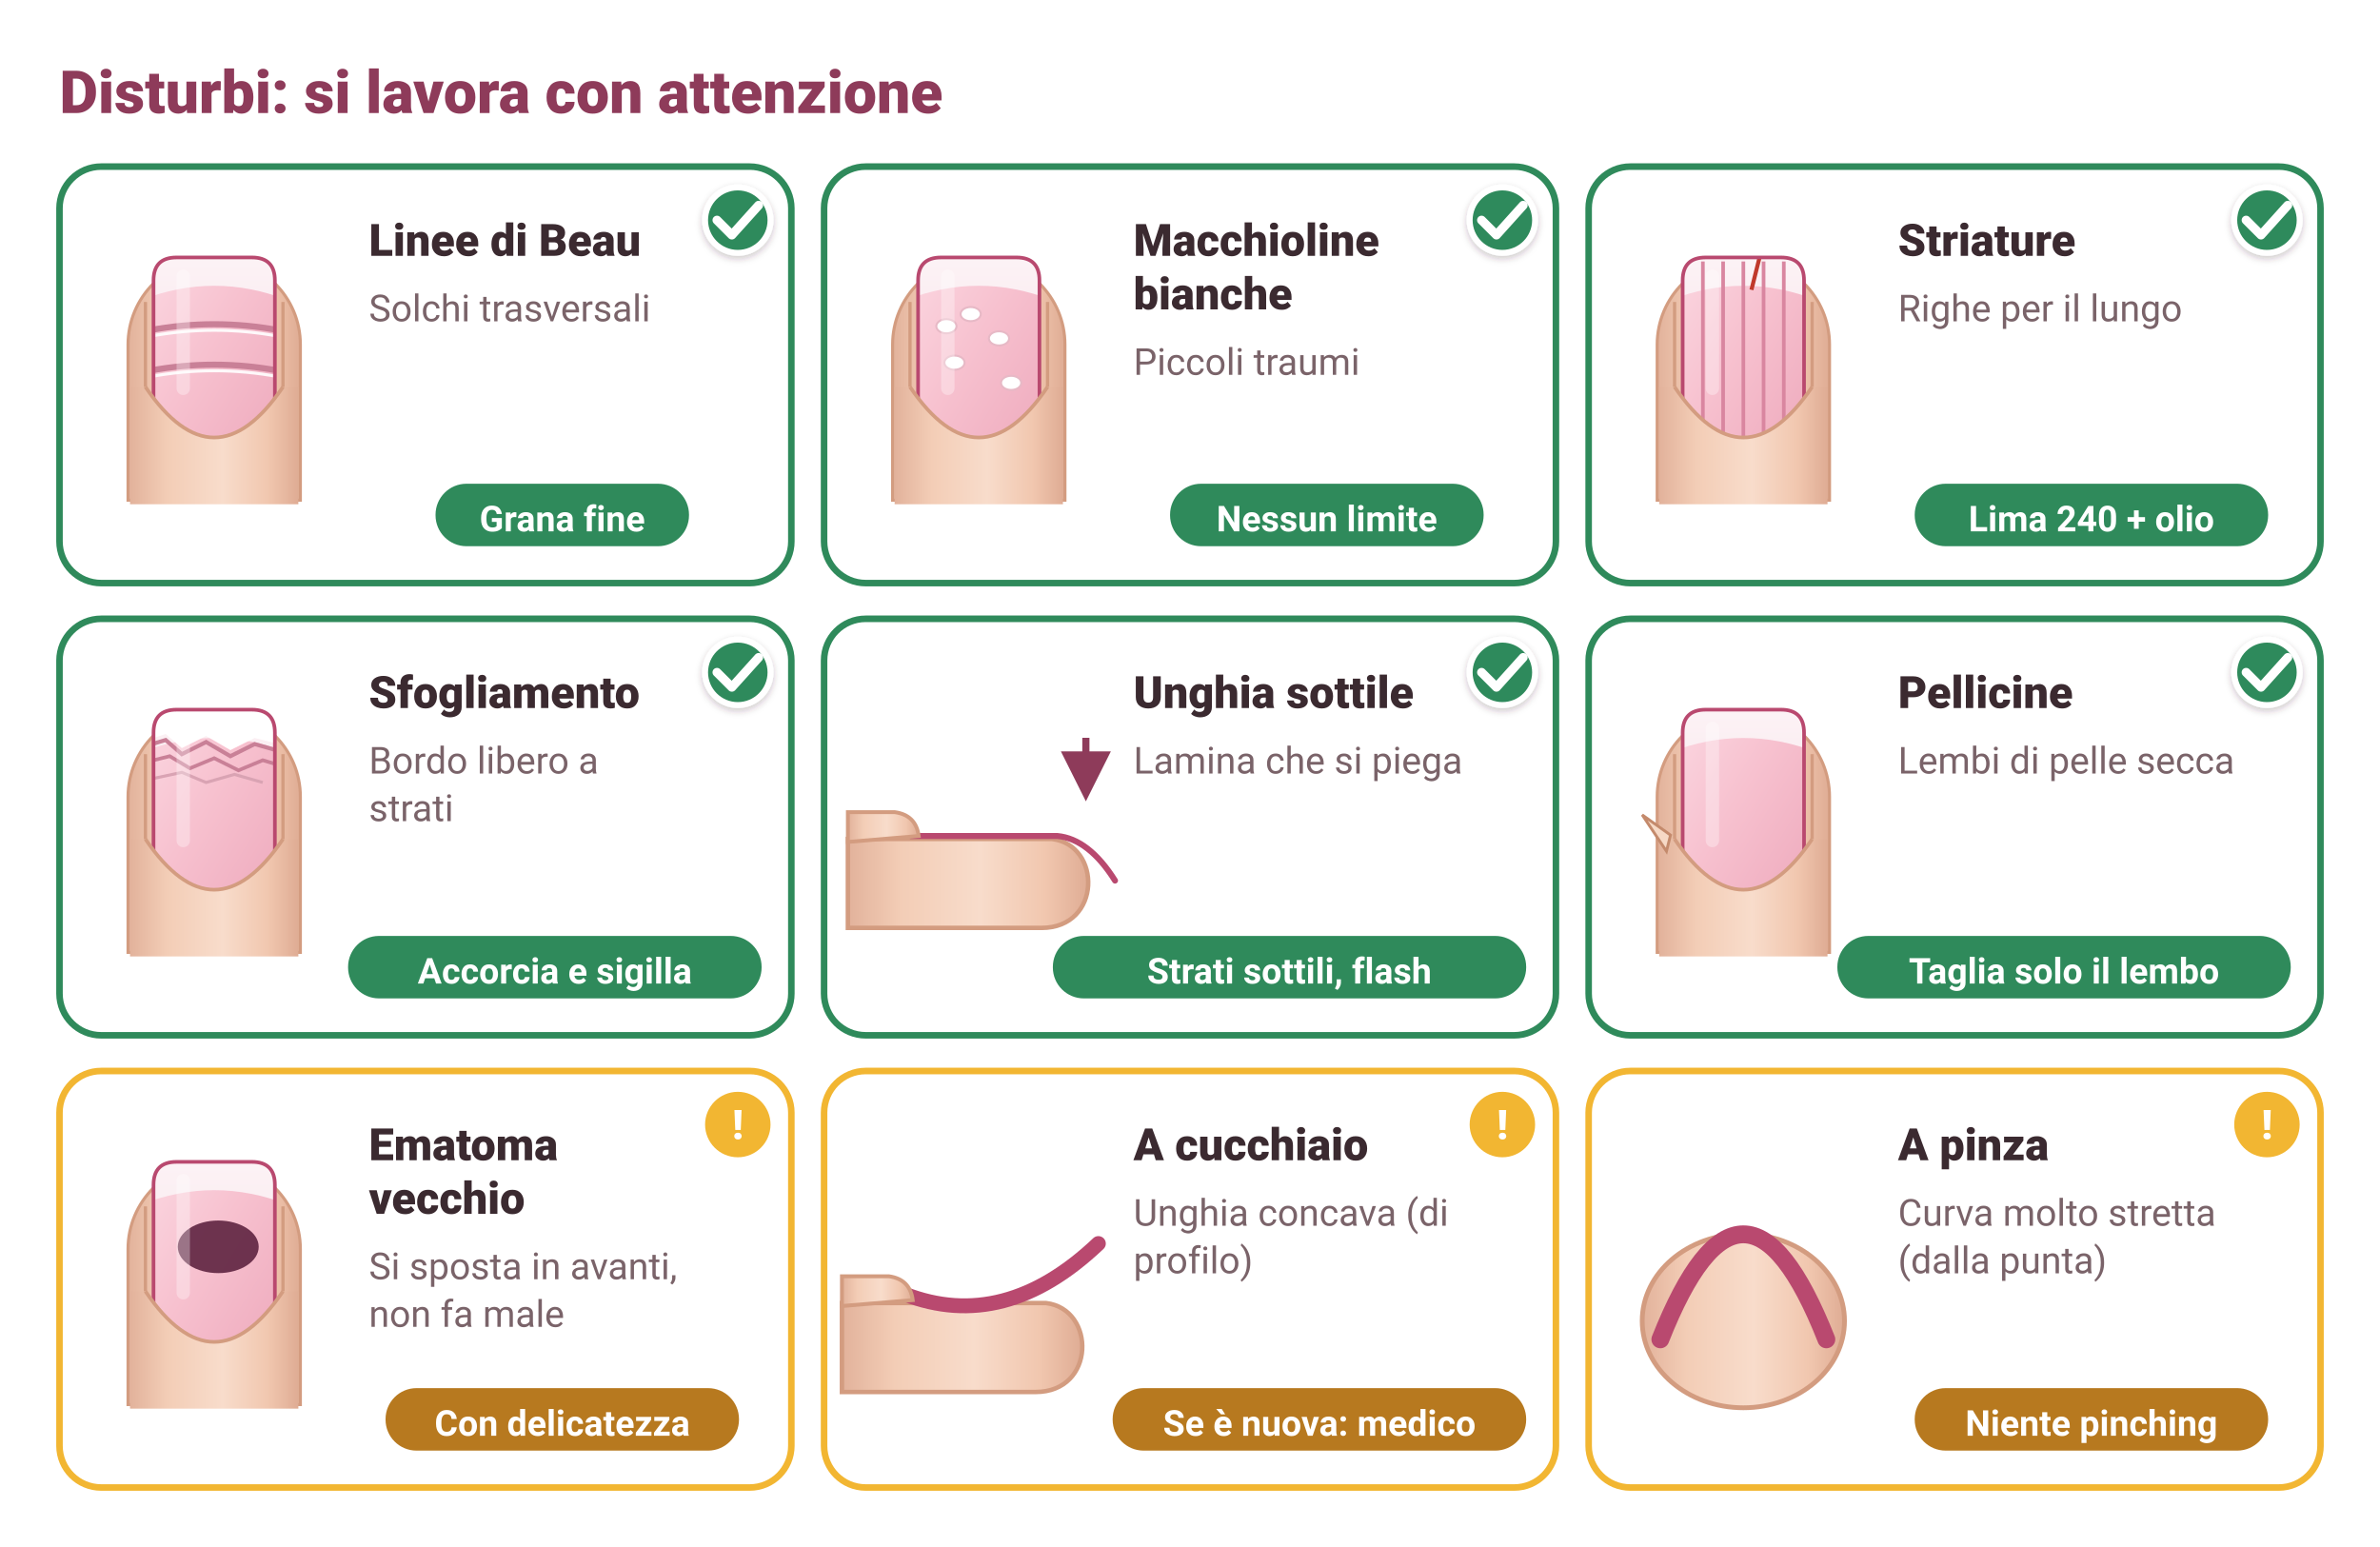
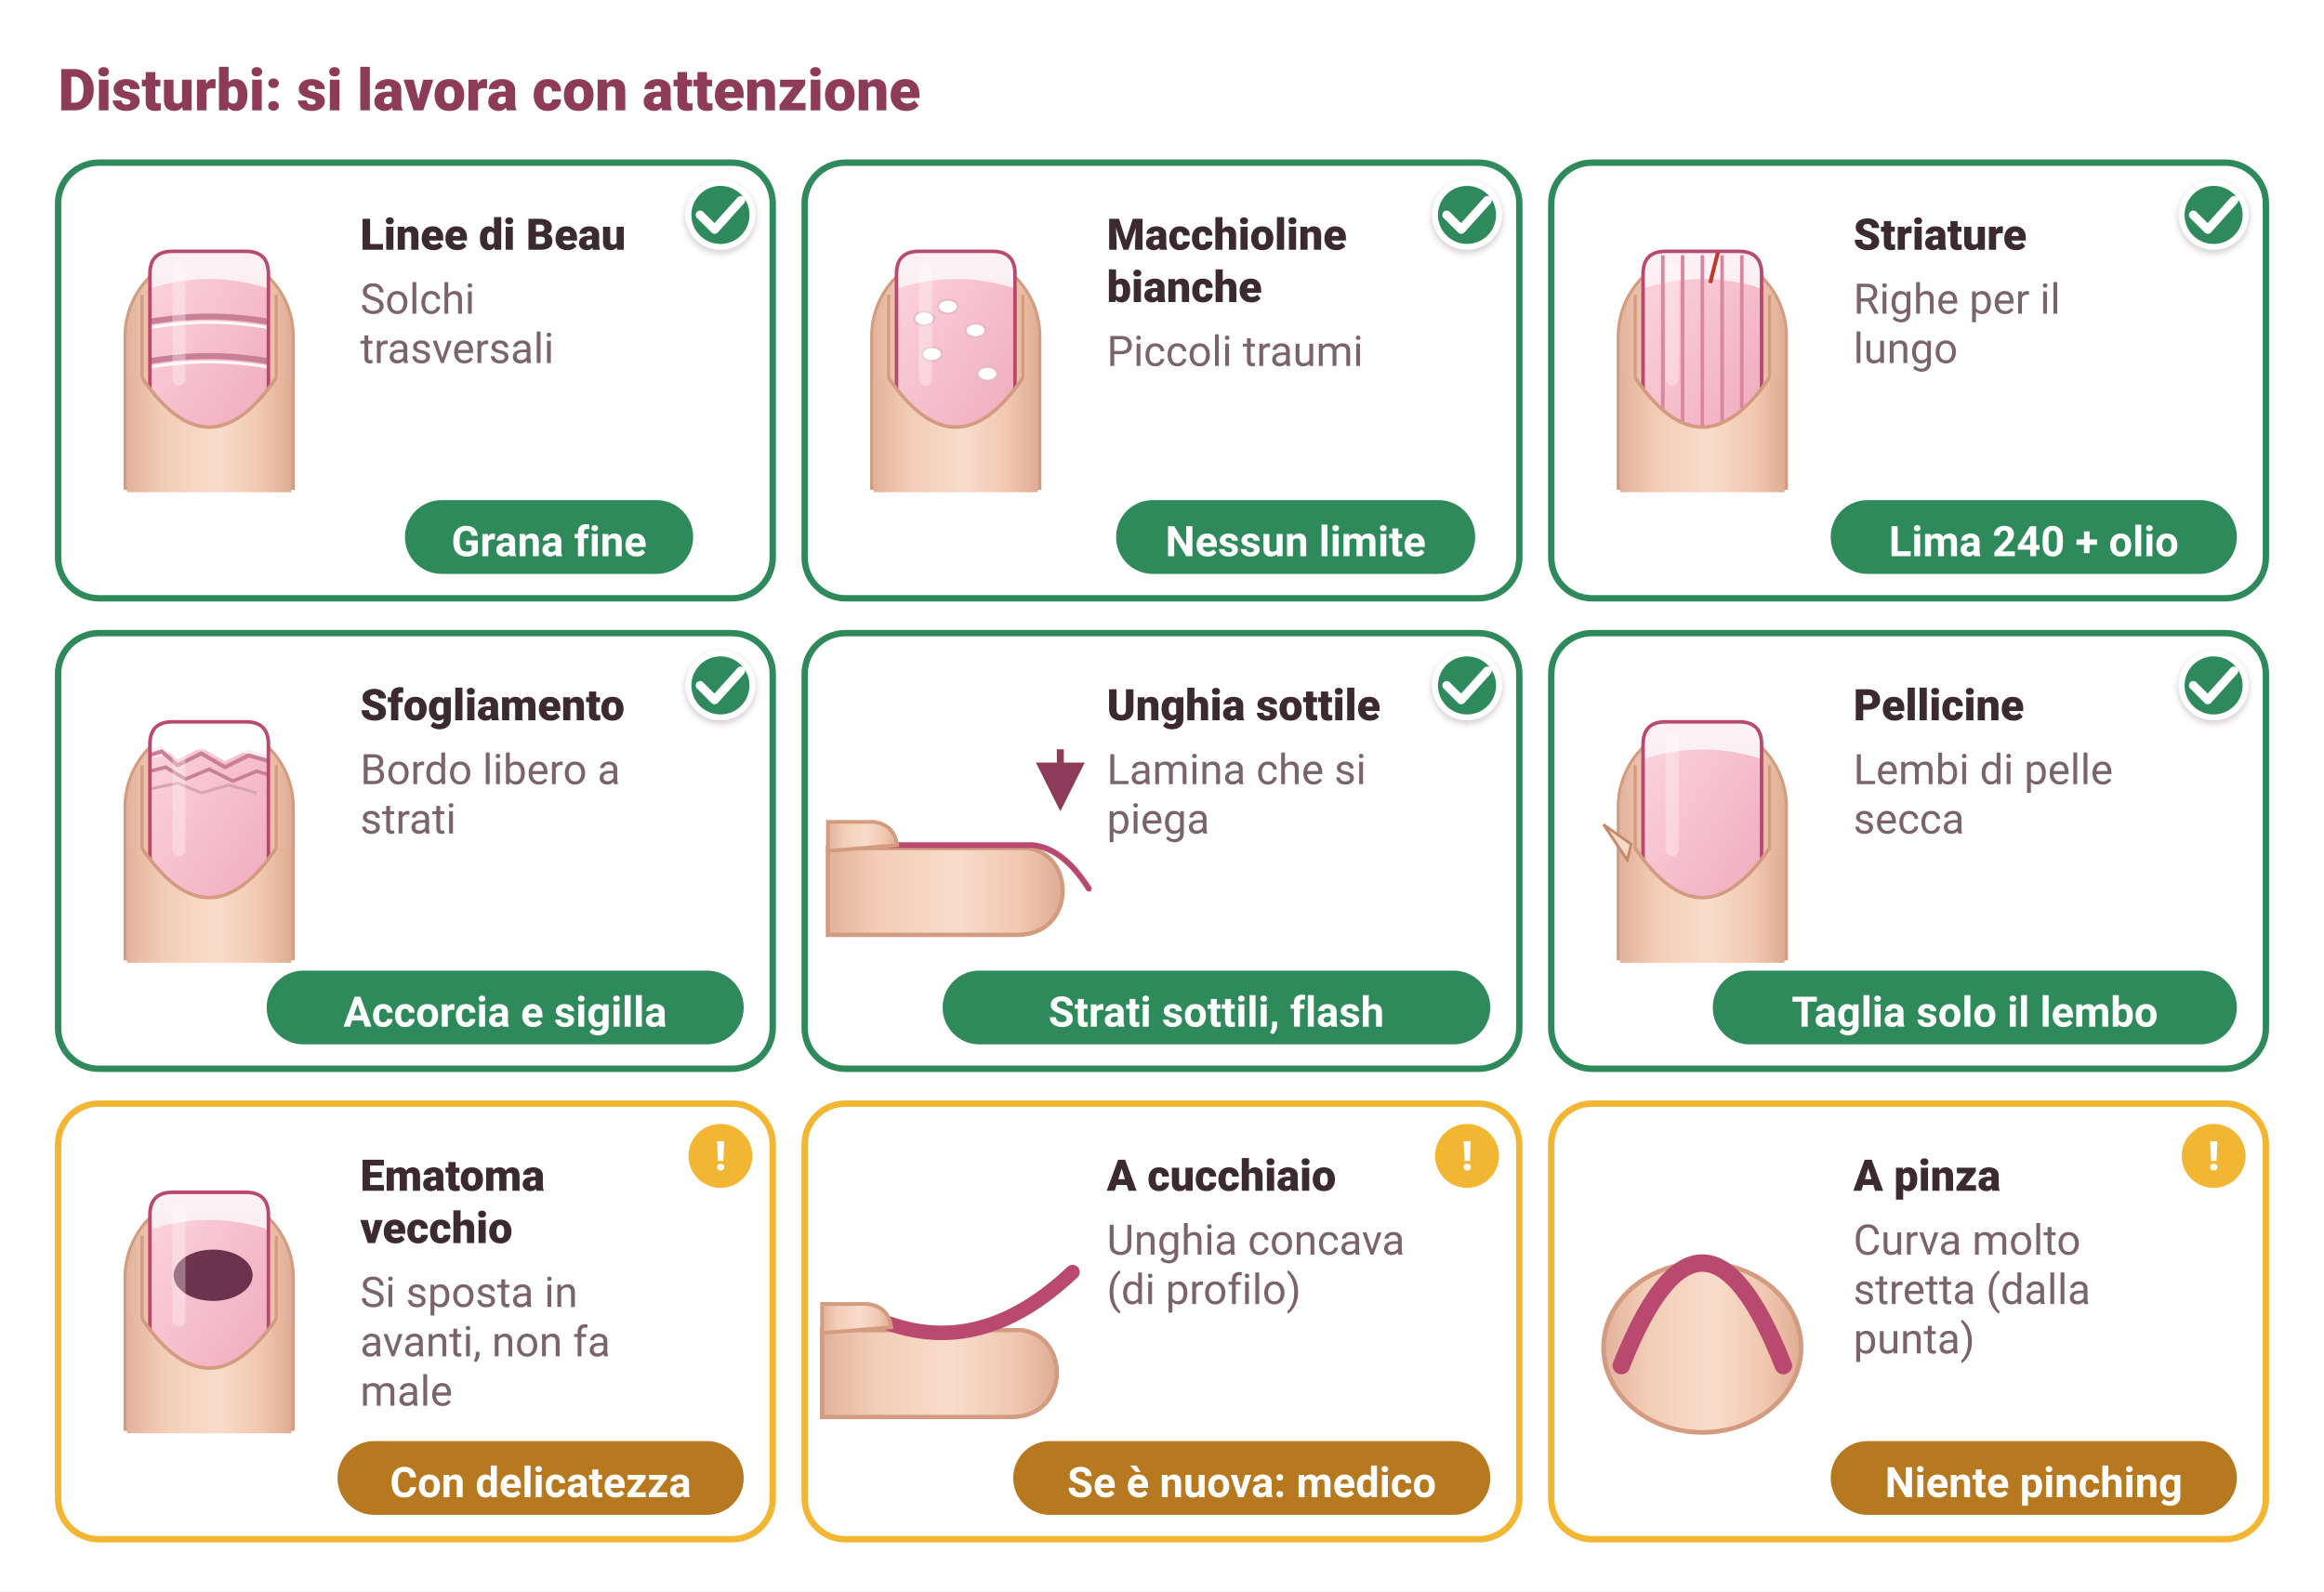
- <svg xmlns="http://www.w3.org/2000/svg" viewBox="0 0 800 520" width="800" height="520" font-family="system-ui, -apple-system, 'Segoe UI', Roboto, Arial, sans-serif" role="img">
+ <svg xmlns="http://www.w3.org/2000/svg" viewBox="0 0 800 548" width="800" height="548" font-family="system-ui, -apple-system, 'Segoe UI', Roboto, Arial, sans-serif" role="img">
  <rect width="100%" height="100%" fill="#ffffff" />
  <defs>
    <linearGradient id="nxSkin" x1="0" y1="0" x2="1" y2="0">
      <stop offset="0" stop-color="#e2b29b" />
      <stop offset=".22" stop-color="#f3cdb6" />
      <stop offset=".55" stop-color="#f8dccb" />
      <stop offset=".82" stop-color="#f1c7af" />
      <stop offset="1" stop-color="#dfac94" />
    </linearGradient>
    <linearGradient id="nxNail" x1="0" y1="0" x2="1" y2="1">
      <stop offset="0" stop-color="#fbd6e0" />
      <stop offset=".45" stop-color="#f7c1cf" />
      <stop offset="1" stop-color="#eeaabd" />
    </linearGradient>
    <linearGradient id="nxFree" x1="0" y1="0" x2="0" y2="1">
      <stop offset="0" stop-color="#ffffff" />
      <stop offset="1" stop-color="#fbeef2" />
    </linearGradient>
    <filter id="nxShS" x="-20%" y="-20%" width="140%" height="150%">
      <feDropShadow dx="0" dy="1" stdDeviation="1.2" flood-color="#3b2a30" flood-opacity=".25" />
    </filter>
  </defs>
  <defs>
    <marker id="ar" viewBox="0 0 10 10" refX="8" refY="5" markerWidth="7" markerHeight="7" orient="auto-start-reverse">
      <path d="M0,0 L10,5 L0,10 z" fill="#8e3b5a" />
    </marker>
    <marker id="arw" viewBox="0 0 10 10" refX="8" refY="5" markerWidth="7" markerHeight="7" orient="auto-start-reverse">
      <path d="M0,0 L10,5 L0,10 z" fill="#7a6369" />
    </marker>
  </defs>
  <text x="20.0" y="38.0" font-size="20" text-anchor="start" font-weight="800" fill="#8e3b5a">Disturbi: si lavora con attenzione</text>
-   <rect x="20.0" y="56.0" width="246.0" height="140.0" rx="14" fill="#fff" stroke="#2f8a5b" stroke-width="2.2" />
+   <rect x="20.0" y="56.0" width="246.0" height="150.0" rx="14" fill="#fff" stroke="#2f8a5b" stroke-width="2.2" />
  <g transform="translate(72.0,149.1) scale(0.680)">
    <path d="M-42.6,28.0 L-42.6,-48.9 A42.6,42.6 0 0 1 42.6,-48.9 L42.6,28.0 Z" fill="url(#nxSkin)" stroke="#d39c80" stroke-width="1.5" />
    <defs>
-       <clipPath id="c36">
-         <path d="M-30.0,6.0 L30.0,6.0 L30.0,-78.0 L30.0,-80.6 Q30.0,-92.0 18.6,-92.0 L-18.6,-92.0 Q-30.0,-92.0 -30.0,-80.6 L-30.0,-78.0 Z" />
-       </clipPath>
-     </defs>
-     <path d="M-30.0,6.0 L30.0,6.0 L30.0,-78.0 L30.0,-80.6 Q30.0,-92.0 18.6,-92.0 L-18.6,-92.0 Q-30.0,-92.0 -30.0,-80.6 L-30.0,-78.0 Z" fill="url(#nxNail)" />
-     <path d="M-36.0,-71.0 Q0.0,-85.0 36.0,-71.0 L36.0,-152.0 L-36.0,-152.0 Z" fill="url(#nxFree)" clip-path="url(#c36)" />
-     <path d="M-32,-36 Q0,-42 32,-36" stroke="#c98097" stroke-width="3" fill="none" clip-path="url(#c36)" />
-     <path d="M-32,-33 Q0,-39 32,-33" stroke="#fff" stroke-width="1.5" fill="none" opacity=".9" clip-path="url(#c36)" />
-     <path d="M-32,-56 Q0,-62 32,-56" stroke="#c98097" stroke-width="3" fill="none" clip-path="url(#c36)" />
-     <path d="M-32,-53 Q0,-59 32,-53" stroke="#fff" stroke-width="1.5" fill="none" opacity=".9" clip-path="url(#c36)" />
-     <rect x="-18.6" y="-86.0" width="6.6" height="62.0" rx="3.3" fill="#fff" opacity=".32" clip-path="url(#c36)" />
+       <clipPath id="c37">
+         <path d="M-30.0,6.0 L30.0,6.0 L30.0,-78.0 L30.0,-80.6 Q30.0,-92.0 18.6,-92.0 L-18.6,-92.0 Q-30.0,-92.0 -30.0,-80.6 L-30.0,-78.0 Z" />
+       </clipPath>
+     </defs>
+     <path d="M-30.0,6.0 L30.0,6.0 L30.0,-78.0 L30.0,-80.6 Q30.0,-92.0 18.6,-92.0 L-18.6,-92.0 Q-30.0,-92.0 -30.0,-80.6 L-30.0,-78.0 Z" fill="url(#nxNail)" />
+     <path d="M-36.0,-71.0 Q0.0,-85.0 36.0,-71.0 L36.0,-152.0 L-36.0,-152.0 Z" fill="url(#nxFree)" clip-path="url(#c37)" />
+     <path d="M-32,-36 Q0,-42 32,-36" stroke="#c98097" stroke-width="3" fill="none" clip-path="url(#c37)" />
+     <path d="M-32,-33 Q0,-39 32,-33" stroke="#fff" stroke-width="1.5" fill="none" opacity=".9" clip-path="url(#c37)" />
+     <path d="M-32,-56 Q0,-62 32,-56" stroke="#c98097" stroke-width="3" fill="none" clip-path="url(#c37)" />
+     <path d="M-32,-53 Q0,-59 32,-53" stroke="#fff" stroke-width="1.5" fill="none" opacity=".9" clip-path="url(#c37)" />
+     <rect x="-18.6" y="-86.0" width="6.6" height="62.0" rx="3.3" fill="#fff" opacity=".32" clip-path="url(#c37)" />
    <path d="M-30.0,6.0 L30.0,6.0 L30.0,-78.0 L30.0,-80.6 Q30.0,-92.0 18.6,-92.0 L-18.6,-92.0 Q-30.0,-92.0 -30.0,-80.6 L-30.0,-78.0 Z" fill="none" stroke="#b9496f" stroke-width="1.8" />
    <path d="M-41.6,-28.0 L-34.0,-28.0 Q0.0,22.0 34.0,-28.0 L41.6,-28.0 L41.6,30.0 L-41.6,30.0 Z" fill="url(#nxSkin)" />
    <path d="M-34.0,-28.0 Q0.0,22.0 34.0,-28.0" fill="none" stroke="#d39c80" stroke-width="1.8" />
    <path d="M-34.0,-28.0 L-34.0,-70.0" stroke="#d39c80" stroke-width="1.6" />
    <path d="M34.0,-28.0 L34.0,-70.0" stroke="#d39c80" stroke-width="1.6" />
  </g>
  <text x="124.0" y="86.0" font-size="15" text-anchor="start" font-weight="800" fill="#3b2a30">Linee di Beau</text>
-   <text x="124.0" y="108.0" font-size="12.5" text-anchor="start" font-weight="400" fill="#7a6369">Solchi trasversali</text>
+   <text x="124.0" y="108.0" font-size="14.5" text-anchor="start" font-weight="400" fill="#7a6369">Solchi</text>
+   <text x="124.0" y="125.0" font-size="14.5" text-anchor="start" font-weight="400" fill="#7a6369">trasversali</text>
  <circle cx="248.0" cy="74.0" r="11" fill="#2f8a5b" stroke="#fff" stroke-width="2" filter="url(#nxShS)" />
  <path d="M241.0,74.0 l5,5 l9,-10" stroke="#fff" stroke-width="3" fill="none" stroke-linecap="round" stroke-linejoin="round" />
-   <rect x="146.4" y="162.6" width="85.2" height="21.0" rx="10.4" fill="#2f8a5b" />
-   <text x="189.0" y="178.6" font-size="12" text-anchor="middle" font-weight="700" fill="#fff">Grana fine</text>
-   <rect x="277.0" y="56.0" width="246.0" height="140.0" rx="14" fill="#fff" stroke="#2f8a5b" stroke-width="2.2" />
+   <rect x="139.4" y="172.2" width="99.2" height="25.4" rx="12.6" fill="#2f8a5b" />
+   <text x="189.0" y="191.5" font-size="14.5" text-anchor="middle" font-weight="700" fill="#fff">Grana fine</text>
+   <rect x="277.0" y="56.0" width="246.0" height="150.0" rx="14" fill="#fff" stroke="#2f8a5b" stroke-width="2.2" />
  <g transform="translate(329.0,149.1) scale(0.680)">
    <path d="M-42.6,28.0 L-42.6,-48.9 A42.6,42.6 0 0 1 42.6,-48.9 L42.6,28.0 Z" fill="url(#nxSkin)" stroke="#d39c80" stroke-width="1.5" />
    <defs>
-       <clipPath id="c37">
-         <path d="M-30.0,6.0 L30.0,6.0 L30.0,-78.0 L30.0,-80.6 Q30.0,-92.0 18.6,-92.0 L-18.6,-92.0 Q-30.0,-92.0 -30.0,-80.6 L-30.0,-78.0 Z" />
-       </clipPath>
-     </defs>
-     <path d="M-30.0,6.0 L30.0,6.0 L30.0,-78.0 L30.0,-80.6 Q30.0,-92.0 18.6,-92.0 L-18.6,-92.0 Q-30.0,-92.0 -30.0,-80.6 L-30.0,-78.0 Z" fill="url(#nxNail)" />
-     <path d="M-36.0,-71.0 Q0.0,-85.0 36.0,-71.0 L36.0,-152.0 L-36.0,-152.0 Z" fill="url(#nxFree)" clip-path="url(#c37)" />
+       <clipPath id="c38">
+         <path d="M-30.0,6.0 L30.0,6.0 L30.0,-78.0 L30.0,-80.6 Q30.0,-92.0 18.6,-92.0 L-18.6,-92.0 Q-30.0,-92.0 -30.0,-80.6 L-30.0,-78.0 Z" />
+       </clipPath>
+     </defs>
+     <path d="M-30.0,6.0 L30.0,6.0 L30.0,-78.0 L30.0,-80.6 Q30.0,-92.0 18.6,-92.0 L-18.6,-92.0 Q-30.0,-92.0 -30.0,-80.6 L-30.0,-78.0 Z" fill="url(#nxNail)" />
+     <path d="M-36.0,-71.0 Q0.0,-85.0 36.0,-71.0 L36.0,-152.0 L-36.0,-152.0 Z" fill="url(#nxFree)" clip-path="url(#c38)" />
    <ellipse cx="-12" cy="-40" rx="5" ry="3.5" fill="#fff" stroke="#e7b9c6" />
    <ellipse cx="10" cy="-52" rx="5" ry="3.5" fill="#fff" stroke="#e7b9c6" />
    <ellipse cx="-4" cy="-64" rx="5" ry="3.5" fill="#fff" stroke="#e7b9c6" />
    <ellipse cx="16" cy="-30" rx="5" ry="3.5" fill="#fff" stroke="#e7b9c6" />
    <ellipse cx="-16" cy="-58" rx="5" ry="3.5" fill="#fff" stroke="#e7b9c6" />
-     <rect x="-18.6" y="-86.0" width="6.6" height="62.0" rx="3.3" fill="#fff" opacity=".32" clip-path="url(#c37)" />
+     <rect x="-18.6" y="-86.0" width="6.6" height="62.0" rx="3.3" fill="#fff" opacity=".32" clip-path="url(#c38)" />
    <path d="M-30.0,6.0 L30.0,6.0 L30.0,-78.0 L30.0,-80.6 Q30.0,-92.0 18.6,-92.0 L-18.6,-92.0 Q-30.0,-92.0 -30.0,-80.6 L-30.0,-78.0 Z" fill="none" stroke="#b9496f" stroke-width="1.8" />
    <path d="M-41.6,-28.0 L-34.0,-28.0 Q0.0,22.0 34.0,-28.0 L41.6,-28.0 L41.6,30.0 L-41.6,30.0 Z" fill="url(#nxSkin)" />
    <path d="M-34.0,-28.0 Q0.0,22.0 34.0,-28.0" fill="none" stroke="#d39c80" stroke-width="1.8" />
    <path d="M-34.0,-28.0 L-34.0,-70.0" stroke="#d39c80" stroke-width="1.6" />
    <path d="M34.0,-28.0 L34.0,-70.0" stroke="#d39c80" stroke-width="1.6" />
  </g>
  <text x="381.0" y="86.0" font-size="15" text-anchor="start" font-weight="800" fill="#3b2a30">Macchioline</text>
  <text x="381.0" y="104.0" font-size="15" text-anchor="start" font-weight="800" fill="#3b2a30">bianche</text>
-   <text x="381.0" y="126.0" font-size="12.5" text-anchor="start" font-weight="400" fill="#7a6369">Piccoli traumi</text>
+   <text x="381.0" y="126.0" font-size="14.5" text-anchor="start" font-weight="400" fill="#7a6369">Piccoli traumi</text>
  <circle cx="505.0" cy="74.0" r="11" fill="#2f8a5b" stroke="#fff" stroke-width="2" filter="url(#nxShS)" />
  <path d="M498.0,74.0 l5,5 l9,-10" stroke="#fff" stroke-width="3" fill="none" stroke-linecap="round" stroke-linejoin="round" />
-   <rect x="393.3" y="162.6" width="105.4" height="21.0" rx="10.4" fill="#2f8a5b" />
-   <text x="446.0" y="178.6" font-size="12" text-anchor="middle" font-weight="700" fill="#fff">Nessun limite</text>
-   <rect x="534.0" y="56.0" width="246.0" height="140.0" rx="14" fill="#fff" stroke="#2f8a5b" stroke-width="2.2" />
+   <rect x="384.2" y="172.2" width="123.6" height="25.4" rx="12.6" fill="#2f8a5b" />
+   <text x="446.0" y="191.5" font-size="14.5" text-anchor="middle" font-weight="700" fill="#fff">Nessun limite</text>
+   <rect x="534.0" y="56.0" width="246.0" height="150.0" rx="14" fill="#fff" stroke="#2f8a5b" stroke-width="2.2" />
  <g transform="translate(586.0,149.1) scale(0.680)">
    <path d="M-42.6,28.0 L-42.6,-48.9 A42.6,42.6 0 0 1 42.6,-48.9 L42.6,28.0 Z" fill="url(#nxSkin)" stroke="#d39c80" stroke-width="1.5" />
    <defs>
-       <clipPath id="c38">
-         <path d="M-30.0,6.0 L30.0,6.0 L30.0,-78.0 L30.0,-80.6 Q30.0,-92.0 18.6,-92.0 L-18.6,-92.0 Q-30.0,-92.0 -30.0,-80.6 L-30.0,-78.0 Z" />
-       </clipPath>
-     </defs>
-     <path d="M-30.0,6.0 L30.0,6.0 L30.0,-78.0 L30.0,-80.6 Q30.0,-92.0 18.6,-92.0 L-18.6,-92.0 Q-30.0,-92.0 -30.0,-80.6 L-30.0,-78.0 Z" fill="url(#nxNail)" />
-     <path d="M-36.0,-71.0 Q0.0,-85.0 36.0,-71.0 L36.0,-152.0 L-36.0,-152.0 Z" fill="url(#nxFree)" clip-path="url(#c38)" />
-     <line x1="-20" y1="-90" x2="-20" y2="0" stroke="#d986a0" stroke-width="1.8" clip-path="url(#c38)" />
-     <line x1="-10" y1="-90" x2="-10" y2="0" stroke="#d986a0" stroke-width="1.8" clip-path="url(#c38)" />
-     <line x1="0" y1="-90" x2="0" y2="0" stroke="#d986a0" stroke-width="1.8" clip-path="url(#c38)" />
-     <line x1="10" y1="-90" x2="10" y2="0" stroke="#d986a0" stroke-width="1.8" clip-path="url(#c38)" />
-     <line x1="20" y1="-90" x2="20" y2="0" stroke="#d986a0" stroke-width="1.8" clip-path="url(#c38)" />
+       <clipPath id="c39">
+         <path d="M-30.0,6.0 L30.0,6.0 L30.0,-78.0 L30.0,-80.6 Q30.0,-92.0 18.6,-92.0 L-18.6,-92.0 Q-30.0,-92.0 -30.0,-80.6 L-30.0,-78.0 Z" />
+       </clipPath>
+     </defs>
+     <path d="M-30.0,6.0 L30.0,6.0 L30.0,-78.0 L30.0,-80.6 Q30.0,-92.0 18.6,-92.0 L-18.6,-92.0 Q-30.0,-92.0 -30.0,-80.6 L-30.0,-78.0 Z" fill="url(#nxNail)" />
+     <path d="M-36.0,-71.0 Q0.0,-85.0 36.0,-71.0 L36.0,-152.0 L-36.0,-152.0 Z" fill="url(#nxFree)" clip-path="url(#c39)" />
+     <line x1="-20" y1="-90" x2="-20" y2="0" stroke="#d986a0" stroke-width="1.8" clip-path="url(#c39)" />
+     <line x1="-10" y1="-90" x2="-10" y2="0" stroke="#d986a0" stroke-width="1.8" clip-path="url(#c39)" />
+     <line x1="0" y1="-90" x2="0" y2="0" stroke="#d986a0" stroke-width="1.8" clip-path="url(#c39)" />
+     <line x1="10" y1="-90" x2="10" y2="0" stroke="#d986a0" stroke-width="1.8" clip-path="url(#c39)" />
+     <line x1="20" y1="-90" x2="20" y2="0" stroke="#d986a0" stroke-width="1.8" clip-path="url(#c39)" />
    <path d="M8,-92 L4,-76" stroke="#c0392b" stroke-width="2" />
-     <rect x="-18.6" y="-86.0" width="6.6" height="62.0" rx="3.3" fill="#fff" opacity=".32" clip-path="url(#c38)" />
+     <rect x="-18.6" y="-86.0" width="6.6" height="62.0" rx="3.3" fill="#fff" opacity=".32" clip-path="url(#c39)" />
    <path d="M-30.0,6.0 L30.0,6.0 L30.0,-78.0 L30.0,-80.6 Q30.0,-92.0 18.6,-92.0 L-18.6,-92.0 Q-30.0,-92.0 -30.0,-80.6 L-30.0,-78.0 Z" fill="none" stroke="#b9496f" stroke-width="1.8" />
    <path d="M-41.6,-28.0 L-34.0,-28.0 Q0.0,22.0 34.0,-28.0 L41.6,-28.0 L41.6,30.0 L-41.6,30.0 Z" fill="url(#nxSkin)" />
    <path d="M-34.0,-28.0 Q0.0,22.0 34.0,-28.0" fill="none" stroke="#d39c80" stroke-width="1.8" />
    <path d="M-34.0,-28.0 L-34.0,-70.0" stroke="#d39c80" stroke-width="1.6" />
    <path d="M34.0,-28.0 L34.0,-70.0" stroke="#d39c80" stroke-width="1.6" />
  </g>
  <text x="638.0" y="86.0" font-size="15" text-anchor="start" font-weight="800" fill="#3b2a30">Striature</text>
-   <text x="638.0" y="108.0" font-size="12.5" text-anchor="start" font-weight="400" fill="#7a6369">Righe per il lungo</text>
+   <text x="638.0" y="108.0" font-size="14.5" text-anchor="start" font-weight="400" fill="#7a6369">Righe per il</text>
+   <text x="638.0" y="125.0" font-size="14.5" text-anchor="start" font-weight="400" fill="#7a6369">lungo</text>
  <circle cx="762.0" cy="74.0" r="11" fill="#2f8a5b" stroke="#fff" stroke-width="2" filter="url(#nxShS)" />
  <path d="M755.0,74.0 l5,5 l9,-10" stroke="#fff" stroke-width="3" fill="none" stroke-linecap="round" stroke-linejoin="round" />
-   <rect x="643.6" y="162.6" width="118.8" height="21.0" rx="10.4" fill="#2f8a5b" />
-   <text x="703.0" y="178.6" font-size="12" text-anchor="middle" font-weight="700" fill="#fff">Lima 240 + olio</text>
-   <rect x="20.0" y="208.0" width="246.0" height="140.0" rx="14" fill="#fff" stroke="#2f8a5b" stroke-width="2.2" />
-   <g transform="translate(72.0,301.1) scale(0.680)">
-     <path d="M-42.6,28.0 L-42.6,-48.9 A42.6,42.6 0 0 1 42.6,-48.9 L42.6,28.0 Z" fill="url(#nxSkin)" stroke="#d39c80" stroke-width="1.5" />
-     <defs>
-       <clipPath id="c39">
-         <path d="M-30.0,6.0 L30.0,6.0 L30.0,-78.0 L30.0,-80.6 Q30.0,-92.0 18.6,-92.0 L-18.6,-92.0 Q-30.0,-92.0 -30.0,-80.6 L-30.0,-78.0 Z" />
-       </clipPath>
-     </defs>
-     <path d="M-30.0,6.0 L30.0,6.0 L30.0,-78.0 L30.0,-80.6 Q30.0,-92.0 18.6,-92.0 L-18.6,-92.0 Q-30.0,-92.0 -30.0,-80.6 L-30.0,-78.0 Z" fill="url(#nxNail)" />
-     <path d="M-36.0,-71.0 Q0.0,-85.0 36.0,-71.0 L36.0,-152.0 L-36.0,-152.0 Z" fill="url(#nxFree)" clip-path="url(#c39)" />
-     <g clip-path="url(#c39)">
+   <rect x="630.2" y="172.2" width="139.8" height="25.4" rx="12.6" fill="#2f8a5b" />
+   <text x="700.1" y="191.5" font-size="14.5" text-anchor="middle" font-weight="700" fill="#fff">Lima 240 + olio</text>
+   <rect x="20.0" y="218.0" width="246.0" height="150.0" rx="14" fill="#fff" stroke="#2f8a5b" stroke-width="2.2" />
+   <g transform="translate(72.0,311.1) scale(0.680)">
+     <path d="M-42.6,28.0 L-42.6,-48.9 A42.6,42.6 0 0 1 42.6,-48.9 L42.6,28.0 Z" fill="url(#nxSkin)" stroke="#d39c80" stroke-width="1.5" />
+     <defs>
+       <clipPath id="c40">
+         <path d="M-30.0,6.0 L30.0,6.0 L30.0,-78.0 L30.0,-80.6 Q30.0,-92.0 18.6,-92.0 L-18.6,-92.0 Q-30.0,-92.0 -30.0,-80.6 L-30.0,-78.0 Z" />
+       </clipPath>
+     </defs>
+     <path d="M-30.0,6.0 L30.0,6.0 L30.0,-78.0 L30.0,-80.6 Q30.0,-92.0 18.6,-92.0 L-18.6,-92.0 Q-30.0,-92.0 -30.0,-80.6 L-30.0,-78.0 Z" fill="url(#nxNail)" />
+     <path d="M-36.0,-71.0 Q0.0,-85.0 36.0,-71.0 L36.0,-152.0 L-36.0,-152.0 Z" fill="url(#nxFree)" clip-path="url(#c40)" />
+     <g clip-path="url(#c40)">
      <path d="M-36,-76 L-24,-80 L-16,-73 L-4,-79 L8,-72 L20,-78 L36,-74 L36,-100 L-36,-100 Z" fill="#ffffff" />
      <path d="M-34,-74 L-24,-77 L-16,-70 L-4,-76 L8,-69 L20,-75 L34,-71" stroke="#c98097" stroke-width="2" fill="none" />
      <path d="M-34,-66 L-22,-69 L-12,-63 L0,-68 L12,-62 L24,-67 L34,-64" stroke="#c98097" stroke-width="1.8" fill="none" />
      <path d="M-30,-58 L-16,-61 L-4,-56 L10,-60 L24,-56" stroke="#d9a3b3" stroke-width="1.5" fill="none" />
    </g>
-     <rect x="-18.6" y="-86.0" width="6.6" height="62.0" rx="3.3" fill="#fff" opacity=".32" clip-path="url(#c39)" />
-     <path d="M-30.0,6.0 L30.0,6.0 L30.0,-78.0 L30.0,-80.6 Q30.0,-92.0 18.6,-92.0 L-18.6,-92.0 Q-30.0,-92.0 -30.0,-80.6 L-30.0,-78.0 Z" fill="none" stroke="#b9496f" stroke-width="1.8" />
-     <path d="M-41.6,-28.0 L-34.0,-28.0 Q0.0,22.0 34.0,-28.0 L41.6,-28.0 L41.6,30.0 L-41.6,30.0 Z" fill="url(#nxSkin)" />
-     <path d="M-34.0,-28.0 Q0.0,22.0 34.0,-28.0" fill="none" stroke="#d39c80" stroke-width="1.8" />
-     <path d="M-34.0,-28.0 L-34.0,-70.0" stroke="#d39c80" stroke-width="1.6" />
-     <path d="M34.0,-28.0 L34.0,-70.0" stroke="#d39c80" stroke-width="1.6" />
-   </g>
-   <text x="124.0" y="238.0" font-size="15" text-anchor="start" font-weight="800" fill="#3b2a30">Sfogliamento</text>
-   <text x="124.0" y="260.0" font-size="12.5" text-anchor="start" font-weight="400" fill="#7a6369">Bordo libero a</text>
-   <text x="124.0" y="276.0" font-size="12.5" text-anchor="start" font-weight="400" fill="#7a6369">strati</text>
-   <circle cx="248.0" cy="226.0" r="11" fill="#2f8a5b" stroke="#fff" stroke-width="2" filter="url(#nxShS)" />
-   <path d="M241.0,226.0 l5,5 l9,-10" stroke="#fff" stroke-width="3" fill="none" stroke-linecap="round" stroke-linejoin="round" />
-   <rect x="117.0" y="314.6" width="139.0" height="21.0" rx="10.4" fill="#2f8a5b" />
-   <text x="186.5" y="330.6" font-size="12" text-anchor="middle" font-weight="700" fill="#fff">Accorcia e sigilla</text>
-   <rect x="277.0" y="208.0" width="246.0" height="140.0" rx="14" fill="#fff" stroke="#2f8a5b" stroke-width="2.2" />
-   <path d="M285.0,282.0 L353.6,282.0 C370.4,284.0 370.4,311.9 350.1,311.9 L285.0,311.9 Z" fill="url(#nxSkin)" stroke="#d39c80" stroke-width="1.5" />
-   <path d="M306.1,281.0 L355.4,281.0 Q366.0,282.0 374.8,296.0" stroke="#b9496f" stroke-width="2" fill="none" stroke-linecap="round" />
-   <path d="M285.0,273.0 L300.8,273.0 Q307.9,274.0 308.8,281.0 L285.0,283.0 Z" fill="url(#nxSkin)" stroke="#d39c80" stroke-width="1.3" />
-   <path d="M365.0,248.0 l0,18" stroke="#8e3b5a" stroke-width="2.4" marker-end="url(#ar)" />
-   <text x="381.0" y="238.0" font-size="15" text-anchor="start" font-weight="800" fill="#3b2a30">Unghia sottile</text>
-   <text x="381.0" y="260.0" font-size="12.5" text-anchor="start" font-weight="400" fill="#7a6369">Lamina che si piega</text>
-   <circle cx="505.0" cy="226.0" r="11" fill="#2f8a5b" stroke="#fff" stroke-width="2" filter="url(#nxShS)" />
-   <path d="M498.0,226.0 l5,5 l9,-10" stroke="#fff" stroke-width="3" fill="none" stroke-linecap="round" stroke-linejoin="round" />
-   <rect x="353.9" y="314.6" width="159.1" height="21.0" rx="10.4" fill="#2f8a5b" />
-   <text x="433.4" y="330.6" font-size="12" text-anchor="middle" font-weight="700" fill="#fff">Strati sottili, flash</text>
-   <rect x="534.0" y="208.0" width="246.0" height="140.0" rx="14" fill="#fff" stroke="#2f8a5b" stroke-width="2.2" />
-   <g transform="translate(586.0,301.1) scale(0.680)">
-     <path d="M-42.6,28.0 L-42.6,-48.9 A42.6,42.6 0 0 1 42.6,-48.9 L42.6,28.0 Z" fill="url(#nxSkin)" stroke="#d39c80" stroke-width="1.5" />
-     <defs>
-       <clipPath id="c40">
-         <path d="M-30.0,6.0 L30.0,6.0 L30.0,-78.0 L30.0,-80.6 Q30.0,-92.0 18.6,-92.0 L-18.6,-92.0 Q-30.0,-92.0 -30.0,-80.6 L-30.0,-78.0 Z" />
-       </clipPath>
-     </defs>
-     <path d="M-30.0,6.0 L30.0,6.0 L30.0,-78.0 L30.0,-80.6 Q30.0,-92.0 18.6,-92.0 L-18.6,-92.0 Q-30.0,-92.0 -30.0,-80.6 L-30.0,-78.0 Z" fill="url(#nxNail)" />
-     <path d="M-36.0,-71.0 Q0.0,-85.0 36.0,-71.0 L36.0,-152.0 L-36.0,-152.0 Z" fill="url(#nxFree)" clip-path="url(#c40)" />
    <rect x="-18.6" y="-86.0" width="6.6" height="62.0" rx="3.3" fill="#fff" opacity=".32" clip-path="url(#c40)" />
    <path d="M-30.0,6.0 L30.0,6.0 L30.0,-78.0 L30.0,-80.6 Q30.0,-92.0 18.6,-92.0 L-18.6,-92.0 Q-30.0,-92.0 -30.0,-80.6 L-30.0,-78.0 Z" fill="none" stroke="#b9496f" stroke-width="1.8" />
    <path d="M-41.6,-28.0 L-34.0,-28.0 Q0.0,22.0 34.0,-28.0 L41.6,-28.0 L41.6,30.0 L-41.6,30.0 Z" fill="url(#nxSkin)" />
    <path d="M-34.0,-28.0 Q0.0,22.0 34.0,-28.0" fill="none" stroke="#d39c80" stroke-width="1.8" />
    <path d="M-34.0,-28.0 L-34.0,-70.0" stroke="#d39c80" stroke-width="1.6" />
    <path d="M34.0,-28.0 L34.0,-70.0" stroke="#d39c80" stroke-width="1.6" />
+   </g>
+   <text x="124.0" y="248.0" font-size="15" text-anchor="start" font-weight="800" fill="#3b2a30">Sfogliamento</text>
+   <text x="124.0" y="270.0" font-size="14.5" text-anchor="start" font-weight="400" fill="#7a6369">Bordo libero a</text>
+   <text x="124.0" y="287.0" font-size="14.5" text-anchor="start" font-weight="400" fill="#7a6369">strati</text>
+   <circle cx="248.0" cy="236.0" r="11" fill="#2f8a5b" stroke="#fff" stroke-width="2" filter="url(#nxShS)" />
+   <path d="M241.0,236.0 l5,5 l9,-10" stroke="#fff" stroke-width="3" fill="none" stroke-linecap="round" stroke-linejoin="round" />
+   <rect x="91.8" y="334.2" width="164.2" height="25.4" rx="12.6" fill="#2f8a5b" />
+   <text x="173.9" y="353.5" font-size="14.5" text-anchor="middle" font-weight="700" fill="#fff">Accorcia e sigilla</text>
+   <rect x="277.0" y="218.0" width="246.0" height="150.0" rx="14" fill="#fff" stroke="#2f8a5b" stroke-width="2.2" />
+   <path d="M285.0,292.0 L353.6,292.0 C370.4,294.0 370.4,321.9 350.1,321.9 L285.0,321.9 Z" fill="url(#nxSkin)" stroke="#d39c80" stroke-width="1.5" />
+   <path d="M306.1,291.0 L355.4,291.0 Q366.0,292.0 374.8,306.0" stroke="#b9496f" stroke-width="2" fill="none" stroke-linecap="round" />
+   <path d="M285.0,283.0 L300.8,283.0 Q307.9,284.0 308.8,291.0 L285.0,293.0 Z" fill="url(#nxSkin)" stroke="#d39c80" stroke-width="1.3" />
+   <path d="M365.0,258.0 l0,18" stroke="#8e3b5a" stroke-width="2.4" marker-end="url(#ar)" />
+   <text x="381.0" y="248.0" font-size="15" text-anchor="start" font-weight="800" fill="#3b2a30">Unghia sottile</text>
+   <text x="381.0" y="270.0" font-size="14.5" text-anchor="start" font-weight="400" fill="#7a6369">Lamina che si</text>
+   <text x="381.0" y="287.0" font-size="14.5" text-anchor="start" font-weight="400" fill="#7a6369">piega</text>
+   <circle cx="505.0" cy="236.0" r="11" fill="#2f8a5b" stroke="#fff" stroke-width="2" filter="url(#nxShS)" />
+   <path d="M498.0,236.0 l5,5 l9,-10" stroke="#fff" stroke-width="3" fill="none" stroke-linecap="round" stroke-linejoin="round" />
+   <rect x="324.5" y="334.2" width="188.5" height="25.4" rx="12.6" fill="#2f8a5b" />
+   <text x="418.7" y="353.5" font-size="14.5" text-anchor="middle" font-weight="700" fill="#fff">Strati sottili, flash</text>
+   <rect x="534.0" y="218.0" width="246.0" height="150.0" rx="14" fill="#fff" stroke="#2f8a5b" stroke-width="2.2" />
+   <g transform="translate(586.0,311.1) scale(0.680)">
+     <path d="M-42.6,28.0 L-42.6,-48.9 A42.6,42.6 0 0 1 42.6,-48.9 L42.6,28.0 Z" fill="url(#nxSkin)" stroke="#d39c80" stroke-width="1.5" />
+     <defs>
+       <clipPath id="c41">
+         <path d="M-30.0,6.0 L30.0,6.0 L30.0,-78.0 L30.0,-80.6 Q30.0,-92.0 18.6,-92.0 L-18.6,-92.0 Q-30.0,-92.0 -30.0,-80.6 L-30.0,-78.0 Z" />
+       </clipPath>
+     </defs>
+     <path d="M-30.0,6.0 L30.0,6.0 L30.0,-78.0 L30.0,-80.6 Q30.0,-92.0 18.6,-92.0 L-18.6,-92.0 Q-30.0,-92.0 -30.0,-80.6 L-30.0,-78.0 Z" fill="url(#nxNail)" />
+     <path d="M-36.0,-71.0 Q0.0,-85.0 36.0,-71.0 L36.0,-152.0 L-36.0,-152.0 Z" fill="url(#nxFree)" clip-path="url(#c41)" />
+     <rect x="-18.6" y="-86.0" width="6.6" height="62.0" rx="3.3" fill="#fff" opacity=".32" clip-path="url(#c41)" />
+     <path d="M-30.0,6.0 L30.0,6.0 L30.0,-78.0 L30.0,-80.6 Q30.0,-92.0 18.6,-92.0 L-18.6,-92.0 Q-30.0,-92.0 -30.0,-80.6 L-30.0,-78.0 Z" fill="none" stroke="#b9496f" stroke-width="1.8" />
+     <path d="M-41.6,-28.0 L-34.0,-28.0 Q0.0,22.0 34.0,-28.0 L41.6,-28.0 L41.6,30.0 L-41.6,30.0 Z" fill="url(#nxSkin)" />
+     <path d="M-34.0,-28.0 Q0.0,22.0 34.0,-28.0" fill="none" stroke="#d39c80" stroke-width="1.8" />
+     <path d="M-34.0,-28.0 L-34.0,-70.0" stroke="#d39c80" stroke-width="1.6" />
+     <path d="M34.0,-28.0 L34.0,-70.0" stroke="#d39c80" stroke-width="1.6" />
    <path d="M-36,-30 L-50,-40 L-38,-22 Z" fill="#f6d9c6" stroke="#c48a6c" stroke-width="1.4" />
  </g>
-   <text x="638.0" y="238.0" font-size="15" text-anchor="start" font-weight="800" fill="#3b2a30">Pellicine</text>
-   <text x="638.0" y="260.0" font-size="12.5" text-anchor="start" font-weight="400" fill="#7a6369">Lembi di pelle secca</text>
-   <circle cx="762.0" cy="226.0" r="11" fill="#2f8a5b" stroke="#fff" stroke-width="2" filter="url(#nxShS)" />
-   <path d="M755.0,226.0 l5,5 l9,-10" stroke="#fff" stroke-width="3" fill="none" stroke-linecap="round" stroke-linejoin="round" />
-   <rect x="617.6" y="314.6" width="152.4" height="21.0" rx="10.4" fill="#2f8a5b" />
-   <text x="693.8" y="330.6" font-size="12" text-anchor="middle" font-weight="700" fill="#fff">Taglia solo il lembo</text>
-   <rect x="20.0" y="360.0" width="246.0" height="140.0" rx="14" fill="#fff" stroke="#f2b632" stroke-width="2.2" />
-   <g transform="translate(72.0,453.1) scale(0.680)">
-     <path d="M-42.6,28.0 L-42.6,-48.9 A42.6,42.6 0 0 1 42.6,-48.9 L42.6,28.0 Z" fill="url(#nxSkin)" stroke="#d39c80" stroke-width="1.5" />
-     <defs>
-       <clipPath id="c41">
-         <path d="M-30.0,6.0 L30.0,6.0 L30.0,-78.0 L30.0,-80.6 Q30.0,-92.0 18.6,-92.0 L-18.6,-92.0 Q-30.0,-92.0 -30.0,-80.6 L-30.0,-78.0 Z" />
-       </clipPath>
-     </defs>
-     <path d="M-30.0,6.0 L30.0,6.0 L30.0,-78.0 L30.0,-80.6 Q30.0,-92.0 18.6,-92.0 L-18.6,-92.0 Q-30.0,-92.0 -30.0,-80.6 L-30.0,-78.0 Z" fill="url(#nxNail)" />
-     <path d="M-36.0,-71.0 Q0.0,-85.0 36.0,-71.0 L36.0,-152.0 L-36.0,-152.0 Z" fill="url(#nxFree)" clip-path="url(#c41)" />
-     <ellipse cx="2" cy="-50.0" rx="20" ry="13" fill="#5e2340" opacity=".9" clip-path="url(#c41)" />
-     <rect x="-18.6" y="-86.0" width="6.6" height="62.0" rx="3.3" fill="#fff" opacity=".32" clip-path="url(#c41)" />
-     <path d="M-30.0,6.0 L30.0,6.0 L30.0,-78.0 L30.0,-80.6 Q30.0,-92.0 18.6,-92.0 L-18.6,-92.0 Q-30.0,-92.0 -30.0,-80.6 L-30.0,-78.0 Z" fill="none" stroke="#b9496f" stroke-width="1.8" />
-     <path d="M-41.6,-28.0 L-34.0,-28.0 Q0.0,22.0 34.0,-28.0 L41.6,-28.0 L41.6,30.0 L-41.6,30.0 Z" fill="url(#nxSkin)" />
-     <path d="M-34.0,-28.0 Q0.0,22.0 34.0,-28.0" fill="none" stroke="#d39c80" stroke-width="1.8" />
-     <path d="M-34.0,-28.0 L-34.0,-70.0" stroke="#d39c80" stroke-width="1.6" />
-     <path d="M34.0,-28.0 L34.0,-70.0" stroke="#d39c80" stroke-width="1.6" />
-   </g>
-   <text x="124.0" y="390.0" font-size="15" text-anchor="start" font-weight="800" fill="#3b2a30">Ematoma</text>
-   <text x="124.0" y="408.0" font-size="15" text-anchor="start" font-weight="800" fill="#3b2a30">vecchio</text>
-   <text x="124.0" y="430.0" font-size="12.5" text-anchor="start" font-weight="400" fill="#7a6369">Si sposta in avanti,</text>
-   <text x="124.0" y="446.0" font-size="12.5" text-anchor="start" font-weight="400" fill="#7a6369">non fa male</text>
-   <circle cx="248.0" cy="378.0" r="11" fill="#f2b632" />
-   <text x="248.0" y="382.9" font-size="13.75" text-anchor="middle" font-weight="900" fill="#fff">!</text>
-   <rect x="129.6" y="466.6" width="118.8" height="21.0" rx="10.4" fill="#b7791f" />
-   <text x="189.0" y="482.6" font-size="12" text-anchor="middle" font-weight="700" fill="#fff">Con delicatezza</text>
-   <rect x="277.0" y="360.0" width="246.0" height="140.0" rx="14" fill="#fff" stroke="#f2b632" stroke-width="2.2" />
-   <path d="M283.0,438.0 L351.6,438.0 C368.4,440.0 368.4,467.9 348.1,467.9 L283.0,467.9 Z" fill="url(#nxSkin)" stroke="#d39c80" stroke-width="1.5" />
-   <path d="M304.1,435.0 Q337.6,448.0 369.2,418.0" stroke="#b9496f" stroke-width="5" fill="none" stroke-linecap="round" />
-   <path d="M283.0,429.0 L298.8,429.0 Q305.9,430.0 306.8,437.0 L283.0,439.0 Z" fill="url(#nxSkin)" stroke="#d39c80" stroke-width="1.3" />
-   <text x="381.0" y="390.0" font-size="15" text-anchor="start" font-weight="800" fill="#3b2a30">A cucchiaio</text>
-   <text x="381.0" y="412.0" font-size="12.5" text-anchor="start" font-weight="400" fill="#7a6369">Unghia concava (di</text>
-   <text x="381.0" y="428.0" font-size="12.5" text-anchor="start" font-weight="400" fill="#7a6369">profilo)</text>
-   <circle cx="505.0" cy="378.0" r="11" fill="#f2b632" />
-   <text x="505.0" y="382.9" font-size="13.75" text-anchor="middle" font-weight="900" fill="#fff">!</text>
-   <rect x="374.0" y="466.6" width="139.0" height="21.0" rx="10.4" fill="#b7791f" />
-   <text x="443.5" y="482.6" font-size="12" text-anchor="middle" font-weight="700" fill="#fff">Se è nuova: medico</text>
-   <rect x="534.0" y="360.0" width="246.0" height="140.0" rx="14" fill="#fff" stroke="#f2b632" stroke-width="2.2" />
-   <ellipse cx="586.0" cy="444.0" rx="34.0" ry="29.2" fill="url(#nxSkin)" stroke="#d39c80" stroke-width="1.6" />
-   <path d="M558.1,450.2 Q586.0,379.6 613.9,450.2" fill="none" stroke="#b9496f" stroke-width="6" stroke-linecap="round" />
-   <text x="638.0" y="390.0" font-size="15" text-anchor="start" font-weight="800" fill="#3b2a30">A pinza</text>
-   <text x="638.0" y="412.0" font-size="12.5" text-anchor="start" font-weight="400" fill="#7a6369">Curva molto stretta</text>
-   <text x="638.0" y="428.0" font-size="12.5" text-anchor="start" font-weight="400" fill="#7a6369">(dalla punta)</text>
-   <circle cx="762.0" cy="378.0" r="11" fill="#f2b632" />
-   <text x="762.0" y="382.9" font-size="13.75" text-anchor="middle" font-weight="900" fill="#fff">!</text>
-   <rect x="643.6" y="466.6" width="118.8" height="21.0" rx="10.4" fill="#b7791f" />
-   <text x="703.0" y="482.6" font-size="12" text-anchor="middle" font-weight="700" fill="#fff">Niente pinching</text>
+   <text x="638.0" y="248.0" font-size="15" text-anchor="start" font-weight="800" fill="#3b2a30">Pellicine</text>
+   <text x="638.0" y="270.0" font-size="14.5" text-anchor="start" font-weight="400" fill="#7a6369">Lembi di pelle</text>
+   <text x="638.0" y="287.0" font-size="14.5" text-anchor="start" font-weight="400" fill="#7a6369">secca</text>
+   <circle cx="762.0" cy="236.0" r="11" fill="#2f8a5b" stroke="#fff" stroke-width="2" filter="url(#nxShS)" />
+   <path d="M755.0,236.0 l5,5 l9,-10" stroke="#fff" stroke-width="3" fill="none" stroke-linecap="round" stroke-linejoin="round" />
+   <rect x="589.6" y="334.2" width="180.4" height="25.4" rx="12.6" fill="#2f8a5b" />
+   <text x="679.8" y="353.5" font-size="14.5" text-anchor="middle" font-weight="700" fill="#fff">Taglia solo il lembo</text>
+   <rect x="20.0" y="380.0" width="246.0" height="150.0" rx="14" fill="#fff" stroke="#f2b632" stroke-width="2.2" />
+   <g transform="translate(72.0,473.1) scale(0.680)">
+     <path d="M-42.6,28.0 L-42.6,-48.9 A42.6,42.6 0 0 1 42.6,-48.9 L42.6,28.0 Z" fill="url(#nxSkin)" stroke="#d39c80" stroke-width="1.5" />
+     <defs>
+       <clipPath id="c42">
+         <path d="M-30.0,6.0 L30.0,6.0 L30.0,-78.0 L30.0,-80.6 Q30.0,-92.0 18.6,-92.0 L-18.6,-92.0 Q-30.0,-92.0 -30.0,-80.6 L-30.0,-78.0 Z" />
+       </clipPath>
+     </defs>
+     <path d="M-30.0,6.0 L30.0,6.0 L30.0,-78.0 L30.0,-80.6 Q30.0,-92.0 18.6,-92.0 L-18.6,-92.0 Q-30.0,-92.0 -30.0,-80.6 L-30.0,-78.0 Z" fill="url(#nxNail)" />
+     <path d="M-36.0,-71.0 Q0.0,-85.0 36.0,-71.0 L36.0,-152.0 L-36.0,-152.0 Z" fill="url(#nxFree)" clip-path="url(#c42)" />
+     <ellipse cx="2" cy="-50.0" rx="20" ry="13" fill="#5e2340" opacity=".9" clip-path="url(#c42)" />
+     <rect x="-18.6" y="-86.0" width="6.6" height="62.0" rx="3.3" fill="#fff" opacity=".32" clip-path="url(#c42)" />
+     <path d="M-30.0,6.0 L30.0,6.0 L30.0,-78.0 L30.0,-80.6 Q30.0,-92.0 18.6,-92.0 L-18.6,-92.0 Q-30.0,-92.0 -30.0,-80.6 L-30.0,-78.0 Z" fill="none" stroke="#b9496f" stroke-width="1.8" />
+     <path d="M-41.6,-28.0 L-34.0,-28.0 Q0.0,22.0 34.0,-28.0 L41.6,-28.0 L41.6,30.0 L-41.6,30.0 Z" fill="url(#nxSkin)" />
+     <path d="M-34.0,-28.0 Q0.0,22.0 34.0,-28.0" fill="none" stroke="#d39c80" stroke-width="1.8" />
+     <path d="M-34.0,-28.0 L-34.0,-70.0" stroke="#d39c80" stroke-width="1.6" />
+     <path d="M34.0,-28.0 L34.0,-70.0" stroke="#d39c80" stroke-width="1.6" />
+   </g>
+   <text x="124.0" y="410.0" font-size="15" text-anchor="start" font-weight="800" fill="#3b2a30">Ematoma</text>
+   <text x="124.0" y="428.0" font-size="15" text-anchor="start" font-weight="800" fill="#3b2a30">vecchio</text>
+   <text x="124.0" y="450.0" font-size="14.5" text-anchor="start" font-weight="400" fill="#7a6369">Si sposta in</text>
+   <text x="124.0" y="467.0" font-size="14.5" text-anchor="start" font-weight="400" fill="#7a6369">avanti, non fa</text>
+   <text x="124.0" y="484.0" font-size="14.5" text-anchor="start" font-weight="400" fill="#7a6369">male</text>
+   <circle cx="248.0" cy="398.0" r="11" fill="#f2b632" />
+   <text x="248.0" y="402.9" font-size="14" text-anchor="middle" font-weight="900" fill="#fff">!</text>
+   <rect x="116.2" y="496.2" width="139.8" height="25.4" rx="12.6" fill="#b7791f" />
+   <text x="186.1" y="515.5" font-size="14.5" text-anchor="middle" font-weight="700" fill="#fff">Con delicatezza</text>
+   <rect x="277.0" y="380.0" width="246.0" height="150.0" rx="14" fill="#fff" stroke="#f2b632" stroke-width="2.2" />
+   <path d="M283.0,458.0 L351.6,458.0 C368.4,460.0 368.4,487.9 348.1,487.9 L283.0,487.9 Z" fill="url(#nxSkin)" stroke="#d39c80" stroke-width="1.5" />
+   <path d="M304.1,455.0 Q337.6,468.0 369.2,438.0" stroke="#b9496f" stroke-width="5" fill="none" stroke-linecap="round" />
+   <path d="M283.0,449.0 L298.8,449.0 Q305.9,450.0 306.8,457.0 L283.0,459.0 Z" fill="url(#nxSkin)" stroke="#d39c80" stroke-width="1.3" />
+   <text x="381.0" y="410.0" font-size="15" text-anchor="start" font-weight="800" fill="#3b2a30">A cucchiaio</text>
+   <text x="381.0" y="432.0" font-size="14.5" text-anchor="start" font-weight="400" fill="#7a6369">Unghia concava</text>
+   <text x="381.0" y="449.0" font-size="14.5" text-anchor="start" font-weight="400" fill="#7a6369">(di profilo)</text>
+   <circle cx="505.0" cy="398.0" r="11" fill="#f2b632" />
+   <text x="505.0" y="402.9" font-size="14" text-anchor="middle" font-weight="900" fill="#fff">!</text>
+   <rect x="348.8" y="496.2" width="164.2" height="25.4" rx="12.6" fill="#b7791f" />
+   <text x="430.9" y="515.5" font-size="14.5" text-anchor="middle" font-weight="700" fill="#fff">Se è nuova: medico</text>
+   <rect x="534.0" y="380.0" width="246.0" height="150.0" rx="14" fill="#fff" stroke="#f2b632" stroke-width="2.2" />
+   <ellipse cx="586.0" cy="464.0" rx="34.0" ry="29.2" fill="url(#nxSkin)" stroke="#d39c80" stroke-width="1.6" />
+   <path d="M558.1,470.2 Q586.0,399.6 613.9,470.2" fill="none" stroke="#b9496f" stroke-width="6" stroke-linecap="round" />
+   <text x="638.0" y="410.0" font-size="15" text-anchor="start" font-weight="800" fill="#3b2a30">A pinza</text>
+   <text x="638.0" y="432.0" font-size="14.5" text-anchor="start" font-weight="400" fill="#7a6369">Curva molto</text>
+   <text x="638.0" y="449.0" font-size="14.5" text-anchor="start" font-weight="400" fill="#7a6369">stretta (dalla</text>
+   <text x="638.0" y="466.0" font-size="14.5" text-anchor="start" font-weight="400" fill="#7a6369">punta)</text>
+   <circle cx="762.0" cy="398.0" r="11" fill="#f2b632" />
+   <text x="762.0" y="402.9" font-size="14" text-anchor="middle" font-weight="900" fill="#fff">!</text>
+   <rect x="630.2" y="496.2" width="139.8" height="25.4" rx="12.6" fill="#b7791f" />
+   <text x="700.1" y="515.5" font-size="14.5" text-anchor="middle" font-weight="700" fill="#fff">Niente pinching</text>
</svg>
